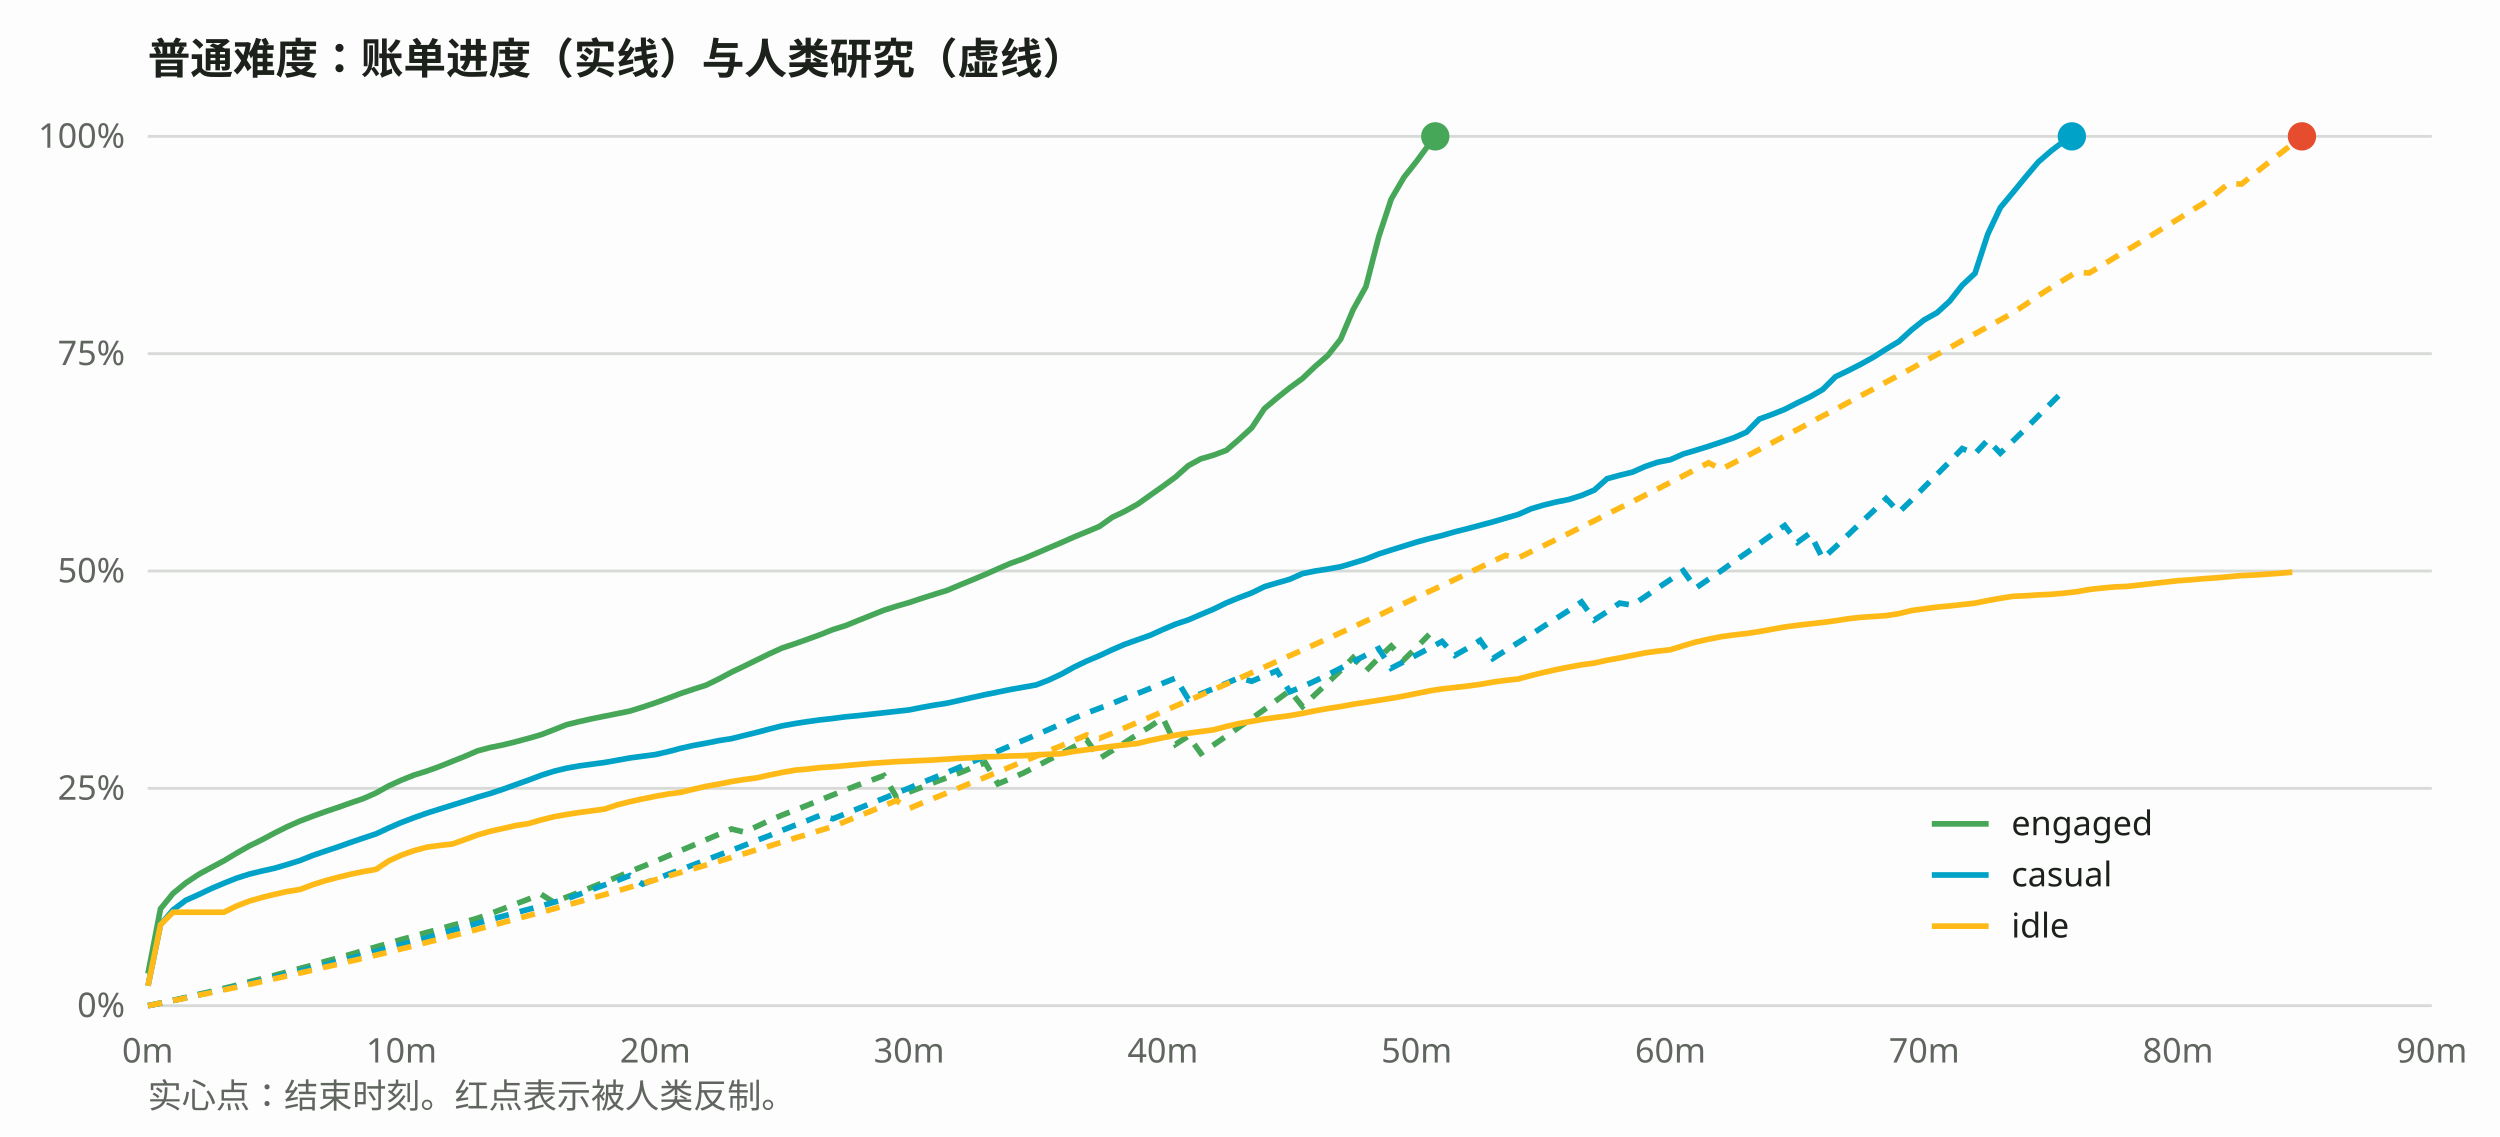
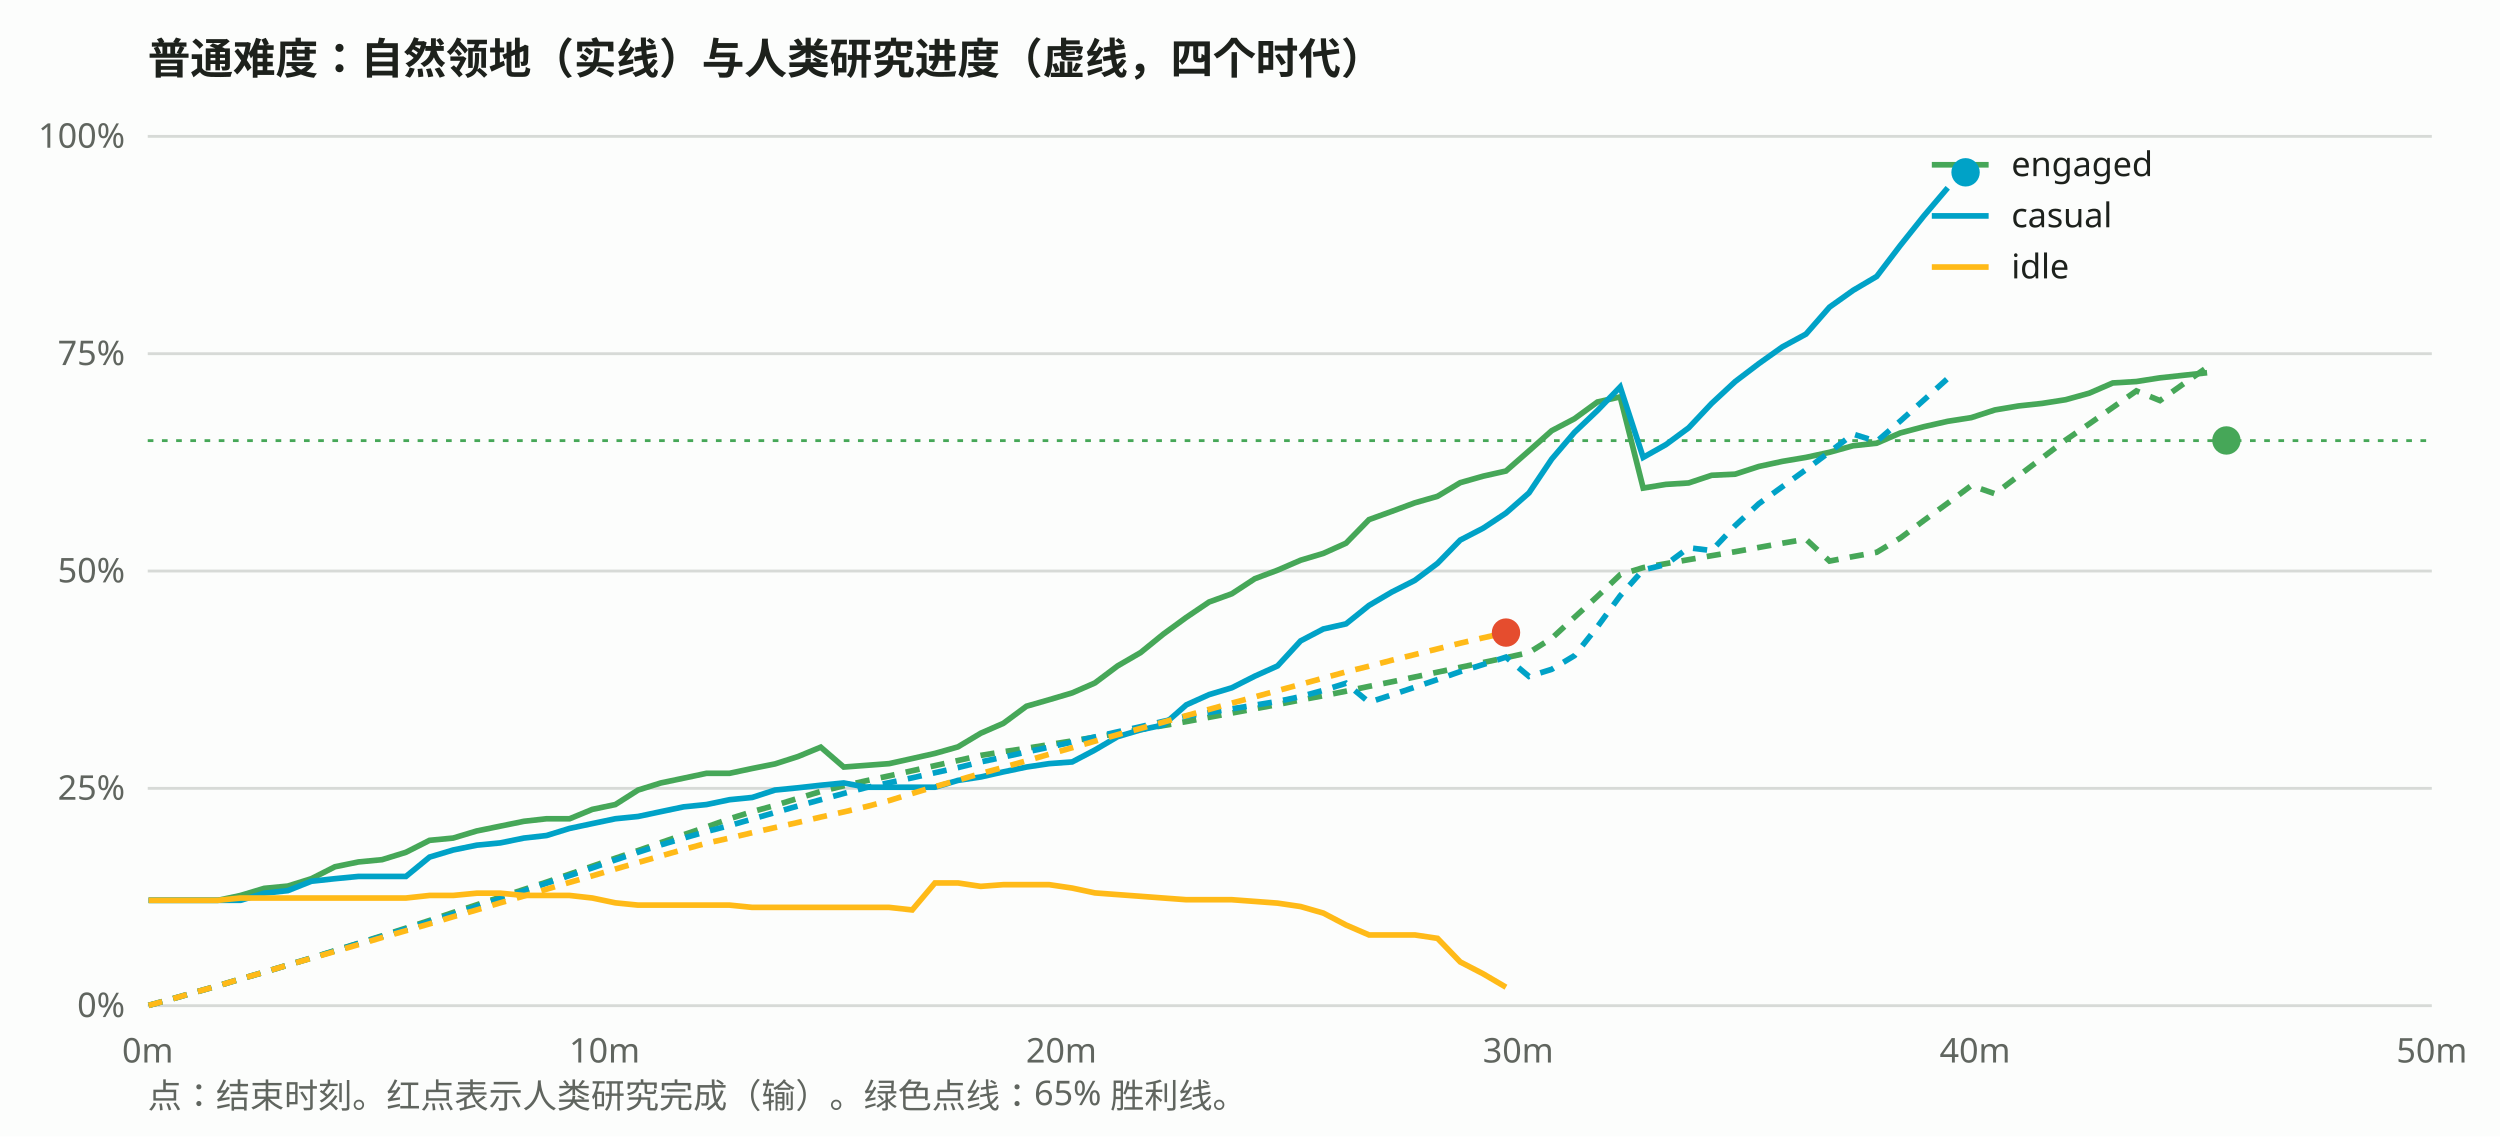
<svg xmlns="http://www.w3.org/2000/svg" viewBox="0 0 880 400" font-family="system-ui, sans-serif" font-size="12">
  <rect width="880" height="400" fill="#fcfdfc" />
-   <text x="52" y="26" font-size="15" font-weight="600" fill="#1d211c">普通难度：账单进度（实线）与人类研究（虚线）</text>
+   <text x="52" y="26" font-size="15" font-weight="600" fill="#1d211c">普通难度：自然领地（实线）与人类研究进度（虚线，四个时代）</text>
  <line x1="52" x2="856" y1="354" y2="354" stroke="#d7dad7" />
  <text x="44" y="358" text-anchor="end" fill="#60655f">0%</text>
  <line x1="52" x2="856" y1="277.5" y2="277.5" stroke="#d7dad7" />
  <text x="44" y="281.5" text-anchor="end" fill="#60655f">25%</text>
  <line x1="52" x2="856" y1="201" y2="201" stroke="#d7dad7" />
  <text x="44" y="205" text-anchor="end" fill="#60655f">50%</text>
  <line x1="52" x2="856" y1="124.5" y2="124.5" stroke="#d7dad7" />
  <text x="44" y="128.5" text-anchor="end" fill="#60655f">75%</text>
  <line x1="52" x2="856" y1="48" y2="48" stroke="#d7dad7" />
  <text x="44" y="52" text-anchor="end" fill="#60655f">100%</text>
+   <line x1="52" x2="856" y1="155.1" y2="155.1" stroke="#46a758" stroke-dasharray="2 3" />
  <text x="52" y="374" text-anchor="middle" fill="#60655f">0m</text>
-   <text x="141.333" y="374" text-anchor="middle" fill="#60655f">10m</text>
-   <text x="230.667" y="374" text-anchor="middle" fill="#60655f">20m</text>
-   <text x="320" y="374" text-anchor="middle" fill="#60655f">30m</text>
-   <text x="409.333" y="374" text-anchor="middle" fill="#60655f">40m</text>
-   <text x="498.667" y="374" text-anchor="middle" fill="#60655f">50m</text>
-   <text x="588" y="374" text-anchor="middle" fill="#60655f">60m</text>
-   <text x="677.333" y="374" text-anchor="middle" fill="#60655f">70m</text>
-   <text x="766.667" y="374" text-anchor="middle" fill="#60655f">80m</text>
-   <text x="856" y="374" text-anchor="middle" fill="#60655f">90m</text>
-   <polyline points="52.1,342.7 56.5,319.9 60.9,314.5 65.4,310.8 69.9,307.8 74.3,305.4 78.8,303.0 83.3,300.3 87.7,297.8 92.2,295.6 96.7,293.2 101.1,291.0 105.6,289.0 110.1,287.3 114.5,285.7 119.0,284.2 123.5,282.6 127.9,281.1 132.4,279.1 136.9,276.6 141.3,274.6 145.8,272.8 150.3,271.4 154.7,269.8 159.2,268.0 163.7,266.2 168.1,264.3 172.6,263.1 177.1,262.2 181.5,261.1 186.0,259.9 190.5,258.6 194.9,256.9 199.4,255.1 203.9,254.0 208.3,253.0 212.8,252.1 217.3,251.2 221.7,250.3 226.2,248.9 230.7,247.4 235.1,245.8 239.6,244.1 244.1,242.6 248.5,241.2 253.0,239.0 257.5,236.6 261.9,234.5 266.4,232.3 270.9,230.1 275.3,228.1 279.8,226.6 284.3,225.0 288.7,223.4 293.2,221.6 297.7,220.2 302.1,218.4 306.6,216.6 311.1,214.8 315.5,213.4 320.0,212.1 324.5,210.6 328.9,209.2 333.4,207.8 337.9,205.9 342.3,204.1 346.8,202.2 351.3,200.2 355.7,198.3 360.2,196.7 364.7,194.8 369.1,192.9 373.6,191.0 378.1,189.0 382.5,187.2 387.0,185.3 391.5,182.1 395.9,180.0 400.4,177.5 404.9,174.3 409.3,171.2 413.8,167.9 418.3,163.9 422.7,161.5 427.2,160.2 431.7,158.5 436.1,154.7 440.6,150.6 445.1,143.8 449.5,140.1 454.0,136.5 458.5,133.2 462.9,129.0 467.4,125.1 471.9,119.4 476.3,109.0 480.8,100.9 485.3,83.4 489.7,70.1 494.2,62.4 498.7,56.7 503.1,50.7" fill="none" stroke="#46a758" stroke-width="2" />
-   <polyline points="52.1,354.0 56.5,353.1 60.9,352.1 65.4,351.1 69.9,350.0 74.3,349.0 78.8,347.9 83.3,346.8 87.7,345.6 92.2,344.5 96.7,343.3 101.1,342.1 105.6,340.9 110.1,339.7 114.5,338.4 119.0,337.2 123.5,335.9 127.9,334.6 132.4,333.3 136.9,332.0 141.3,330.7 145.8,329.5 150.3,328.2 154.7,327.0 159.2,325.7 163.7,324.5 168.1,323.2 172.6,321.6 177.1,319.9 181.5,318.2 186.0,316.5 190.5,314.8 194.9,317.6 199.4,315.8 203.9,314.1 208.3,312.3 212.8,310.5 217.3,308.7 221.7,306.8 226.2,305.0 230.7,303.2 235.1,301.3 239.6,299.4 244.1,297.5 248.5,295.6 253.0,293.7 257.5,291.8 261.9,292.9 266.4,290.9 270.9,288.8 275.3,286.9 279.8,285.2 284.3,283.4 288.7,281.6 293.2,279.8 297.7,278.0 302.1,276.3 306.6,274.7 311.1,273.0 315.5,280.5 320.0,278.8 324.5,277.1 328.9,275.4 333.4,273.7 337.9,272.0 342.3,270.2 346.8,268.5 351.3,275.9 355.7,274.1 360.2,272.1 364.7,269.8 369.1,267.5 373.6,265.2 378.1,262.8 382.5,260.4 387.0,267.0 391.5,264.2 395.9,261.4 400.4,258.5 404.9,255.7 409.3,252.7 413.8,262.0 418.3,259.1 422.7,265.2 427.2,262.2 431.7,259.1 436.1,256.0 440.6,252.9 445.1,249.7 449.5,246.4 454.0,243.1 458.5,248.7 462.9,244.5 467.4,240.3 471.9,236.0 476.3,231.5 480.8,236.2 485.3,231.6 489.7,227.4 494.2,232.2 498.7,227.8 503.1,223.3" fill="none" stroke="#46a758" stroke-width="2" stroke-dasharray="5 4" />
-   <circle cx="505.218" cy="48" r="5" fill="#46a758" />
-   <line x1="680" x2="700" y1="290" y2="290" stroke="#46a758" stroke-width="2" />
-   <text x="708" y="294" fill="#1d211c">engaged</text>
-   <polyline points="52.1,347.0 56.5,325.5 60.9,320.3 65.4,316.9 69.9,314.9 74.3,312.8 78.8,310.9 83.3,309.1 87.7,307.7 92.2,306.6 96.7,305.6 101.1,304.3 105.6,302.9 110.1,301.1 114.5,299.6 119.0,298.1 123.5,296.5 127.9,295.0 132.4,293.5 136.9,291.4 141.3,289.5 145.8,287.8 150.3,286.2 154.7,284.8 159.2,283.4 163.7,282.0 168.1,280.6 172.6,279.3 177.1,277.8 181.5,276.2 186.0,274.6 190.5,272.9 194.9,271.5 199.4,270.4 203.9,269.6 208.3,269.0 212.8,268.4 217.3,267.6 221.7,266.8 226.2,266.2 230.7,265.6 235.1,264.6 239.6,263.4 244.1,262.4 248.5,261.6 253.0,260.7 257.5,260.0 261.9,258.9 266.4,257.8 270.9,256.6 275.3,255.5 279.8,254.7 284.3,254.0 288.7,253.4 293.2,252.9 297.7,252.3 302.1,251.9 306.6,251.4 311.1,250.9 315.5,250.4 320.0,249.9 324.5,249.0 328.9,248.2 333.4,247.5 337.9,246.5 342.3,245.5 346.8,244.5 351.3,243.6 355.7,242.7 360.2,241.9 364.7,241.1 369.1,239.4 373.6,237.3 378.1,234.8 382.5,232.7 387.0,230.8 391.5,228.7 395.9,226.8 400.4,225.2 404.9,223.6 409.3,221.6 413.8,219.7 418.3,218.2 422.7,216.3 427.2,214.4 431.7,212.2 436.1,210.4 440.6,208.7 445.1,206.5 449.5,205.2 454.0,203.9 458.5,201.9 462.9,201.0 467.4,200.3 471.9,199.5 476.3,198.2 480.8,196.8 485.3,195.0 489.7,193.6 494.2,192.2 498.7,190.8 503.1,189.6 507.6,188.5 512.1,187.2 516.5,186.1 521.0,184.9 525.5,183.7 529.9,182.4 534.4,181.1 538.9,179.1 543.3,177.8 547.8,176.7 552.3,175.8 556.7,174.4 561.2,172.5 565.7,168.5 570.1,167.3 574.6,166.2 579.1,164.2 583.5,162.7 588.0,161.8 592.5,159.8 596.9,158.5 601.4,157.1 605.9,155.6 610.3,154.1 614.8,152.1 619.3,147.5 623.7,145.9 628.2,144.1 632.7,141.8 637.1,139.7 641.6,137.1 646.1,132.6 650.5,130.5 655.0,128.2 659.5,125.7 663.9,122.9 668.4,120.2 672.9,116.1 677.3,112.6 681.8,110.1 686.3,106.0 690.7,100.4 695.2,96.2 699.7,82.4 704.1,73.1 708.6,67.7 713.1,62.2 717.5,57.0 722.0,53.1 726.5,49.7" fill="none" stroke="#00a2c7" stroke-width="2" />
-   <polyline points="52.1,354.0 56.5,353.1 60.9,352.2 65.4,351.2 69.9,350.2 74.3,349.2 78.8,348.2 83.3,347.2 87.7,346.1 92.2,345.1 96.7,344.0 101.1,342.9 105.6,341.8 110.1,340.7 114.5,339.6 119.0,338.4 123.5,337.3 127.9,336.1 132.4,334.9 136.9,333.7 141.3,332.5 145.8,331.3 150.3,330.1 154.7,328.8 159.2,327.5 163.7,326.3 168.1,325.0 172.6,323.7 177.1,322.5 181.5,321.3 186.0,320.1 190.5,318.9 194.9,317.6 199.4,316.4 203.9,314.8 208.3,313.1 212.8,311.5 217.3,309.9 221.7,308.2 226.2,311.2 230.7,309.5 235.1,307.8 239.6,306.1 244.1,304.4 248.5,302.7 253.0,301.0 257.5,299.3 261.9,297.6 266.4,295.8 270.9,294.1 275.3,292.3 279.8,290.5 284.3,288.8 288.7,287.0 293.2,288.2 297.7,286.4 302.1,284.6 306.6,282.8 311.1,281.0 315.5,279.2 320.0,277.4 324.5,275.5 328.9,273.7 333.4,271.9 337.9,270.0 342.3,268.1 346.8,266.3 351.3,264.4 355.7,262.5 360.2,260.6 364.7,258.7 369.1,256.8 373.6,254.8 378.1,252.8 382.5,251.0 387.0,249.3 391.5,247.6 395.9,245.8 400.4,244.1 404.9,242.3 409.3,240.5 413.8,238.7 418.3,246.1 422.7,244.2 427.2,242.4 431.7,240.5 436.1,238.6 440.6,239.8 445.1,237.9 449.5,236.1 454.0,243.5 458.5,241.7 462.9,239.7 467.4,237.5 471.9,235.2 476.3,232.9 480.8,230.6 485.3,228.3 489.7,235.2 494.2,232.9 498.7,230.5 503.1,228.2 507.6,225.8 512.1,230.7 516.5,228.2 521.0,225.4 525.5,231.8 529.9,229.0 534.4,226.2 538.9,223.4 543.3,220.5 547.8,217.7 552.3,214.8 556.7,211.9 561.2,218.2 565.7,215.3 570.1,212.3 574.6,213.0 579.1,210.0 583.5,207.0 588.0,204.0 592.5,200.9 596.9,207.0 601.4,203.9 605.9,200.9 610.3,197.7 614.8,194.6 619.3,191.4 623.7,188.2 628.2,185.0 632.7,190.9 637.1,187.7 641.6,196.6 646.1,192.5 650.5,188.3 655.0,184.0 659.5,179.8 663.9,175.5 668.4,180.3 672.9,176.0 677.3,171.5 681.8,167.0 686.3,162.5 690.7,157.9 695.2,159.7 699.7,154.9 704.1,159.5 708.6,155.2 713.1,150.8 717.5,146.4 722.0,141.9 726.5,137.4" fill="none" stroke="#00a2c7" stroke-width="2" stroke-dasharray="5 4" />
-   <circle cx="729.296" cy="48" r="5" fill="#00a2c7" />
-   <line x1="680" x2="700" y1="308" y2="308" stroke="#00a2c7" stroke-width="2" />
-   <text x="708" y="312" fill="#1d211c">casual</text>
-   <polyline points="52.1,347.0 56.5,325.5 60.9,321.1 65.4,321.1 69.9,321.1 74.3,321.1 78.8,321.1 83.3,318.9 87.7,317.2 92.2,315.9 96.7,314.8 101.1,313.8 105.6,313.1 110.1,311.4 114.5,310.0 119.0,308.8 123.5,307.7 127.9,306.8 132.4,306.0 136.9,303.0 141.3,301.0 145.8,299.4 150.3,298.2 154.7,297.6 159.2,297.1 163.7,295.5 168.1,293.9 172.6,292.6 177.1,291.6 181.5,290.6 186.0,289.9 190.5,288.6 194.9,287.5 199.4,286.7 203.9,286.0 208.3,285.4 212.8,284.8 217.3,283.3 221.7,282.2 226.2,281.2 230.7,280.3 235.1,279.5 239.6,278.9 244.1,277.8 248.5,276.8 253.0,276.0 257.5,275.1 261.9,274.4 266.4,273.8 270.9,272.8 275.3,271.9 279.8,271.1 284.3,270.7 288.7,270.2 293.2,269.9 297.7,269.5 302.1,269.1 306.6,268.7 311.1,268.4 315.5,268.1 320.0,267.9 324.5,267.7 328.9,267.5 333.4,267.2 337.9,266.9 342.3,266.7 346.8,266.4 351.3,266.3 355.7,266.1 360.2,266.0 364.7,265.7 369.1,265.5 373.6,265.3 378.1,264.5 382.5,263.9 387.0,263.3 391.5,262.7 395.9,262.2 400.4,261.7 404.9,260.6 409.3,259.7 413.8,258.8 418.3,258.1 422.7,257.5 427.2,256.9 431.7,255.7 436.1,254.7 440.6,253.9 445.1,253.1 449.5,252.5 454.0,251.9 458.5,251.1 462.9,250.2 467.4,249.4 471.9,248.7 476.3,247.9 480.8,247.2 485.3,246.5 489.7,245.8 494.2,245.0 498.7,244.1 503.1,243.2 507.6,242.5 512.1,242.0 516.5,241.5 521.0,240.9 525.5,240.1 529.9,239.5 534.4,239.0 538.9,237.8 543.3,236.7 547.8,235.7 552.3,234.8 556.7,234.0 561.2,233.4 565.7,232.4 570.1,231.6 574.6,230.7 579.1,229.8 583.5,229.2 588.0,228.7 592.5,227.3 596.9,226.0 601.4,225.0 605.9,224.1 610.3,223.5 614.8,223.0 619.3,222.3 623.7,221.5 628.2,220.7 632.7,220.1 637.1,219.6 641.6,219.1 646.1,218.5 650.5,217.8 655.0,217.3 659.5,217.0 663.9,216.7 668.4,216.0 672.9,214.9 677.3,214.3 681.8,213.7 686.3,213.3 690.7,212.8 695.2,212.3 699.7,211.4 704.1,210.6 708.6,209.9 713.1,209.7 717.5,209.4 722.0,209.2 726.5,208.8 730.9,208.3 735.4,207.5 739.9,207.0 744.3,206.6 748.8,206.4 753.3,205.9 757.7,205.4 762.2,204.9 766.7,204.4 771.1,204.1 775.6,203.7 780.1,203.4 784.5,203.0 789.0,202.6 793.5,202.4 797.9,202.1 802.4,201.8 806.9,201.4" fill="none" stroke="#ffba18" stroke-width="2" />
-   <polyline points="52.1,354.0 56.5,353.1 60.9,352.2 65.4,351.3 69.9,350.3 74.3,349.4 78.8,348.4 83.3,347.5 87.7,346.5 92.2,345.5 96.7,344.5 101.1,343.5 105.6,342.5 110.1,341.5 114.5,340.4 119.0,339.4 123.5,338.3 127.9,337.3 132.4,336.2 136.9,335.1 141.3,334.0 145.8,332.9 150.3,331.7 154.7,330.6 159.2,329.4 163.7,328.3 168.1,327.1 172.6,325.9 177.1,324.7 181.5,323.5 186.0,322.3 190.5,321.1 194.9,319.9 199.4,318.6 203.9,317.4 208.3,316.1 212.8,314.9 217.3,313.6 221.7,312.3 226.2,311.0 230.7,309.7 235.1,308.4 239.6,307.1 244.1,305.8 248.5,304.5 253.0,303.2 257.5,301.8 261.9,300.5 266.4,299.1 270.9,297.8 275.3,296.4 279.8,295.0 284.3,293.7 288.7,292.3 293.2,290.9 297.7,289.1 302.1,287.3 306.6,285.5 311.1,283.6 315.5,281.8 320.0,284.6 324.5,282.7 328.9,280.9 333.4,279.1 337.9,277.2 342.3,275.4 346.8,273.6 351.3,271.7 355.7,269.9 360.2,268.0 364.7,266.2 369.1,264.3 373.6,262.5 378.1,260.6 382.5,258.7 387.0,259.9 391.5,258.1 395.9,256.2 400.4,254.3 404.9,252.4 409.3,250.5 413.8,248.5 418.3,246.6 422.7,244.7 427.2,242.7 431.7,240.8 436.1,238.8 440.6,236.8 445.1,234.8 449.5,232.8 454.0,230.8 458.5,228.8 462.9,226.8 467.4,224.8 471.9,222.7 476.3,220.7 480.8,218.6 485.3,216.6 489.7,214.5 494.2,212.4 498.7,210.3 503.1,208.2 507.6,206.1 512.1,204.0 516.5,201.9 521.0,199.7 525.5,197.6 529.9,195.5 534.4,196.4 538.9,194.2 543.3,192.1 547.8,189.9 552.3,187.7 556.7,185.5 561.2,183.3 565.7,181.0 570.1,178.8 574.6,176.6 579.1,174.3 583.5,172.1 588.0,169.8 592.5,167.5 596.9,165.2 601.4,162.9 605.9,165.2 610.3,162.9 614.8,160.6 619.3,158.2 623.7,155.9 628.2,153.5 632.7,151.2 637.1,148.8 641.6,146.4 646.1,144.1 650.5,141.7 655.0,139.3 659.5,136.9 663.9,134.5 668.4,132.1 672.9,129.7 677.3,127.2 681.8,124.8 686.3,122.4 690.7,119.9 695.2,117.5 699.7,115.0 704.1,112.6 708.6,110.1 713.1,107.1 717.5,104.1 722.0,101.2 726.5,98.5 730.9,95.8 735.4,96.1 739.9,93.4 744.3,90.7 748.8,88.0 753.3,85.3 757.7,82.6 762.2,79.8 766.7,77.1 771.1,74.3 775.6,71.6 780.1,68.1 784.5,64.6 789.0,64.8 793.5,61.2 797.9,57.7 802.4,54.2 806.9,50.7" fill="none" stroke="#ffba18" stroke-width="2" stroke-dasharray="5 4" />
-   <circle cx="810.291" cy="48" r="5" fill="#e54d2e" />
-   <line x1="680" x2="700" y1="326" y2="326" stroke="#ffba18" stroke-width="2" />
-   <text x="708" y="330" fill="#1d211c">idle</text>
-   <text x="52" y="390" fill="#60655f">实心点：结束时刻。红点表示被人类反制。</text>
+   <text x="212.8" y="374" text-anchor="middle" fill="#60655f">10m</text>
+   <text x="373.6" y="374" text-anchor="middle" fill="#60655f">20m</text>
+   <text x="534.4" y="374" text-anchor="middle" fill="#60655f">30m</text>
+   <text x="695.2" y="374" text-anchor="middle" fill="#60655f">40m</text>
+   <text x="856" y="374" text-anchor="middle" fill="#60655f">50m</text>
+   <polyline points="52.3,316.9 60.6,316.9 68.6,316.9 76.7,316.9 84.7,315.2 93.0,312.7 101.3,311.9 109.6,309.3 117.9,305.1 126.2,303.4 134.5,302.6 142.9,300.0 151.2,295.8 159.5,295.0 167.8,292.5 176.1,290.8 184.4,289.1 192.4,288.2 200.5,288.2 208.5,284.9 216.6,283.2 224.6,278.1 232.6,275.6 240.7,273.9 248.7,272.2 256.8,272.2 264.8,270.5 272.8,268.9 280.9,266.3 288.9,263.0 297.0,270.0 305.0,269.4 313.0,268.8 321.1,267.0 329.1,265.2 337.2,262.9 345.2,258.1 353.2,254.6 361.3,248.6 369.3,246.3 377.4,243.9 385.4,240.4 393.4,234.4 401.5,229.7 409.5,223.2 417.6,217.3 425.6,211.9 433.6,209.0 441.7,203.7 449.7,200.7 457.8,197.2 465.8,194.8 473.8,191.2 481.9,182.9 489.9,180.0 498.0,177.0 506.0,174.7 514.0,169.9 522.1,167.6 530.1,165.8 538.2,158.7 546.2,151.6 554.2,147.4 562.3,141.5 570.3,139.7 578.4,171.8 586.4,170.5 594.4,170.0 602.5,167.3 610.8,166.9 619.1,164.2 627.4,162.4 635.7,161.0 644.0,159.2 652.3,156.9 660.6,156.0 668.9,152.4 677.2,150.2 685.6,148.3 693.9,147.0 702.2,144.3 710.5,142.9 718.8,142.0 727.1,140.7 735.4,138.4 743.7,134.8 752.0,134.3 760.3,133.0 768.6,132.1 776.9,131.2" fill="none" stroke="#46a758" stroke-width="2" />
+   <polyline points="52.3,353.9 60.6,351.6 68.6,349.3 76.7,347.0 84.7,344.6 93.0,342.2 101.3,339.7 109.6,337.2 117.9,334.6 126.2,332.0 134.5,329.4 142.9,326.7 151.2,324.0 159.5,321.2 167.8,318.5 176.1,315.8 184.4,313.1 192.4,310.5 200.5,307.7 208.5,304.9 216.6,302.1 224.6,299.4 232.6,296.6 240.7,293.8 248.7,291.1 256.8,288.2 264.8,285.7 272.8,283.5 280.9,281.0 288.9,278.6 297.0,276.6 305.0,274.8 313.0,273.1 321.1,271.3 329.1,269.5 337.2,267.7 345.2,265.9 353.2,264.6 361.3,263.4 369.3,262.1 377.4,260.8 385.4,259.5 393.4,258.2 401.5,256.8 409.5,255.4 417.6,254.0 425.6,252.5 433.6,251.0 441.7,249.5 449.7,248.0 457.8,246.4 465.8,244.9 473.8,243.3 481.9,241.6 489.9,240.0 498.0,238.3 506.0,236.6 514.0,234.9 522.1,233.2 530.1,231.5 538.2,229.7 546.2,224.7 554.2,217.3 562.3,209.9 570.3,202.3 578.4,199.8 586.4,198.4 594.4,197.0 602.5,195.6 610.8,194.2 619.1,192.7 627.4,191.2 635.7,189.8 644.0,197.5 652.3,195.9 660.6,194.4 668.9,189.4 677.2,183.2 685.6,177.1 693.9,170.9 702.2,173.8 710.5,167.5 718.8,161.2 727.1,154.9 735.4,149.2 743.7,143.4 752.0,137.6 760.3,141.0 768.6,135.1 776.9,129.3" fill="none" stroke="#46a758" stroke-width="2" stroke-dasharray="5 4" />
+   <circle cx="783.694" cy="155.043" r="5" fill="#46a758" />
+   <line x1="680" x2="700" y1="58" y2="58" stroke="#46a758" stroke-width="2" />
+   <text x="708" y="62" fill="#1d211c">engaged</text>
+   <polyline points="52.3,316.9 60.6,316.9 68.6,316.9 76.7,316.9 84.7,316.9 93.0,314.4 101.3,313.5 109.6,310.2 117.9,309.3 126.2,308.5 134.5,308.5 142.9,308.5 151.2,301.7 159.5,299.2 167.8,297.5 176.1,296.7 184.4,295.0 192.4,294.1 200.5,291.6 208.5,289.9 216.6,288.2 224.6,287.4 232.6,285.7 240.7,284.0 248.7,283.2 256.8,281.5 264.8,280.7 272.8,278.1 280.9,277.3 288.9,276.4 297.0,275.6 305.0,277.1 313.0,277.1 321.1,277.1 329.1,277.1 337.2,274.7 345.2,273.5 353.2,271.7 361.3,270.0 369.3,268.8 377.4,268.2 385.4,264.0 393.4,259.3 401.5,256.9 409.5,255.2 417.6,248.1 425.6,244.5 433.6,242.1 441.7,238.0 449.7,234.4 457.8,225.6 465.8,221.4 473.8,219.6 481.9,213.1 489.9,208.4 498.0,204.3 506.0,198.3 514.0,190.1 522.1,185.9 530.1,180.6 538.2,173.5 546.2,161.6 554.2,152.2 562.3,144.5 570.3,136.2 578.4,161.0 586.4,156.5 594.4,150.6 602.5,142.0 610.8,134.3 619.1,128.0 627.4,122.1 635.7,117.6 644.0,108.1 652.3,102.2 660.6,97.3 668.9,86.4 677.2,76.0 685.6,66.1" fill="none" stroke="#00a2c7" stroke-width="2" />
+   <polyline points="52.3,353.9 60.6,351.6 68.6,349.3 76.7,347.0 84.7,344.6 93.0,342.2 101.3,339.7 109.6,337.2 117.9,334.7 126.2,332.1 134.5,329.6 142.9,327.0 151.2,324.4 159.5,321.8 167.8,319.1 176.1,316.3 184.4,313.6 192.4,310.9 200.5,308.2 208.5,305.5 216.6,302.7 224.6,300.0 232.6,297.4 240.7,295.0 248.7,292.7 256.8,290.6 264.8,288.3 272.8,286.0 280.9,283.7 288.9,281.5 297.0,279.3 305.0,277.2 313.0,275.5 321.1,273.8 329.1,272.0 337.2,270.2 345.2,268.2 353.2,266.5 361.3,264.7 369.3,263.0 377.4,261.2 385.4,259.4 393.4,257.6 401.5,255.8 409.5,253.9 417.6,252.1 425.6,250.8 433.6,249.5 441.7,248.2 449.7,246.9 457.8,245.2 465.8,243.0 473.8,240.5 481.9,247.2 489.9,244.6 498.0,241.9 506.0,239.2 514.0,236.4 522.1,233.9 530.1,231.3 538.2,238.1 546.2,235.6 554.2,230.8 562.3,220.6 570.3,209.7 578.4,200.6 586.4,198.7 594.4,192.8 602.5,193.8 610.8,185.0 619.1,177.3 627.4,171.3 635.7,165.3 644.0,159.1 652.3,152.8 660.6,155.4 668.9,148.2 677.2,140.8 685.6,133.2" fill="none" stroke="#00a2c7" stroke-width="2" stroke-dasharray="5 4" />
+   <circle cx="691.877" cy="60.656" r="5" fill="#00a2c7" />
+   <line x1="680" x2="700" y1="76" y2="76" stroke="#00a2c7" stroke-width="2" />
+   <text x="708" y="80" fill="#1d211c">casual</text>
+   <polyline points="52.3,316.9 60.6,316.9 68.6,316.9 76.7,316.9 84.7,316.1 93.0,316.1 101.3,316.1 109.6,316.1 117.9,316.1 126.2,316.1 134.5,316.1 142.9,316.1 151.2,315.2 159.5,315.2 167.8,314.4 176.1,314.4 184.4,315.2 192.4,315.2 200.5,315.2 208.5,316.1 216.6,317.8 224.6,318.6 232.6,318.6 240.7,318.6 248.7,318.6 256.8,318.6 264.8,319.4 272.8,319.4 280.9,319.4 288.9,319.4 297.0,319.4 305.0,319.4 313.0,319.4 321.1,320.3 329.1,310.8 337.2,310.8 345.2,312.0 353.2,311.4 361.3,311.4 369.3,311.4 377.4,312.6 385.4,314.3 393.4,314.9 401.5,315.5 409.5,316.1 417.6,316.7 425.6,316.7 433.6,316.7 441.7,317.3 449.7,317.9 457.8,319.1 465.8,321.4 473.8,325.6 481.9,329.1 489.9,329.1 498.0,329.1 506.0,330.3 514.0,338.6 522.1,342.8 530.1,347.5" fill="none" stroke="#ffba18" stroke-width="2" />
+   <polyline points="52.3,353.9 60.6,351.6 68.6,349.3 76.7,347.0 84.7,344.6 93.0,342.2 101.3,339.7 109.6,337.3 117.9,334.9 126.2,332.5 134.5,330.0 142.9,327.6 151.2,325.2 159.5,322.7 167.8,320.3 176.1,317.8 184.4,315.4 192.4,313.0 200.5,310.6 208.5,308.3 216.6,305.9 224.6,303.6 232.6,301.3 240.7,299.0 248.7,296.8 256.8,295.0 264.8,293.1 272.8,291.3 280.9,289.5 288.9,287.6 297.0,285.8 305.0,283.9 313.0,281.8 321.1,279.3 329.1,276.9 337.2,274.6 345.2,272.3 353.2,270.1 361.3,267.8 369.3,265.5 377.4,263.2 385.4,260.9 393.4,258.6 401.5,256.4 409.5,254.2 417.6,251.9 425.6,249.7 433.6,247.5 441.7,245.3 449.7,243.1 457.8,240.9 465.8,238.7 473.8,236.5 481.9,234.5 489.9,232.4 498.0,230.4 506.0,228.4 514.0,226.4 522.1,224.5 530.1,222.7" fill="none" stroke="#ffba18" stroke-width="2" stroke-dasharray="5 4" />
+   <circle cx="530.112" cy="222.668" r="5" fill="#e54d2e" />
+   <line x1="680" x2="700" y1="94" y2="94" stroke="#ffba18" stroke-width="2" />
+   <text x="708" y="98" fill="#1d211c">idle</text>
+   <text x="52" y="390" fill="#60655f">点：结束时刻。红点表示人类研究完成（输）。绿色点线：65% 胜利线。</text>
</svg>
